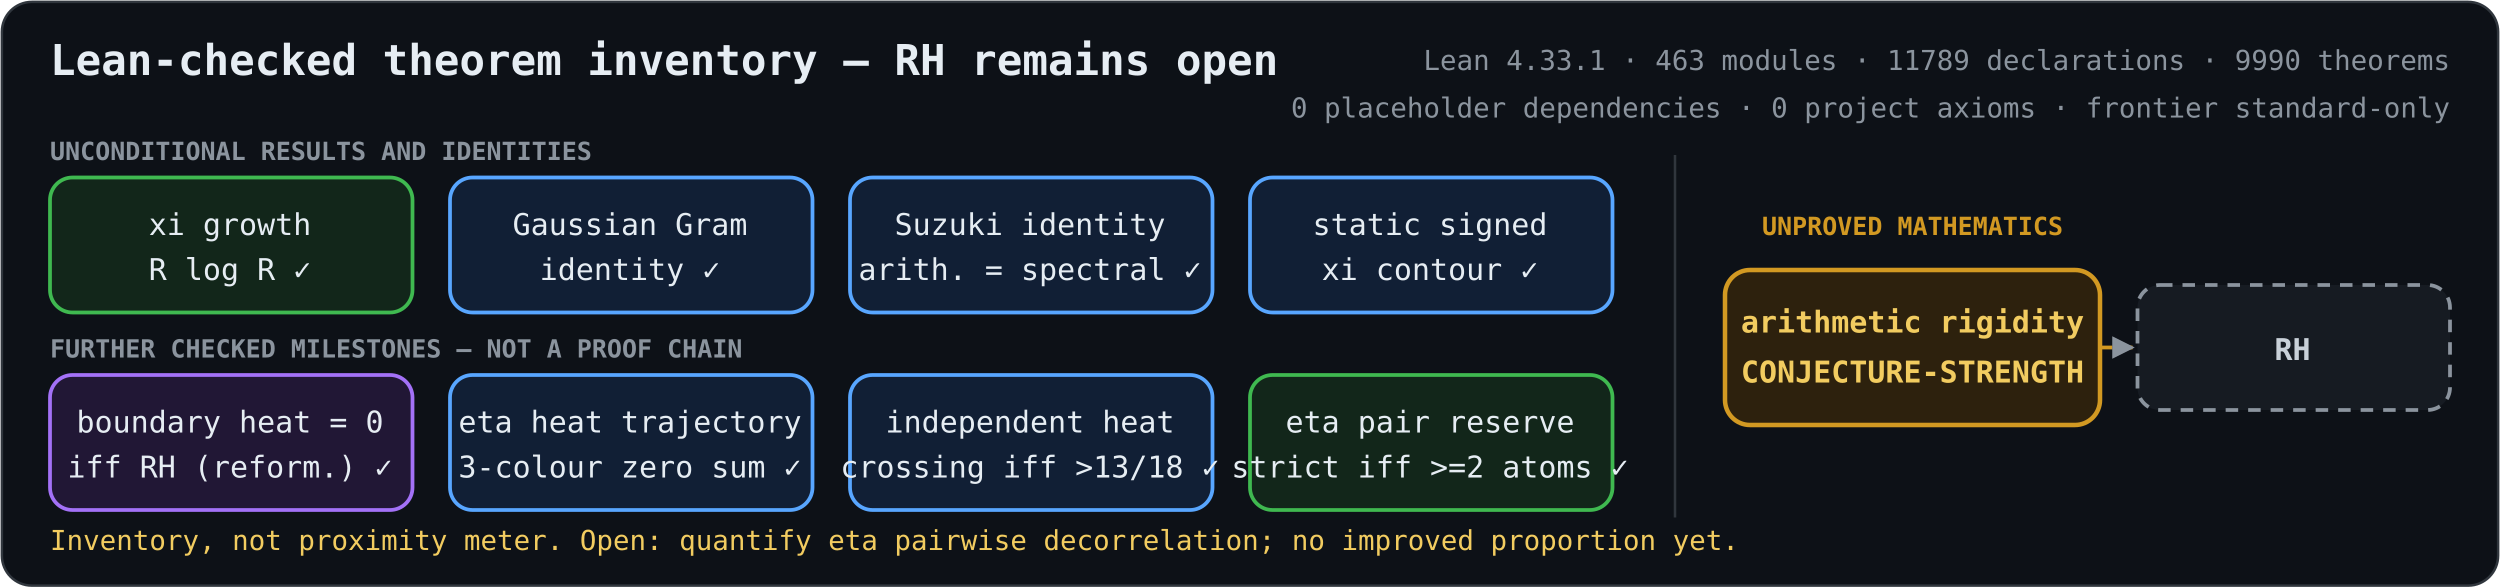
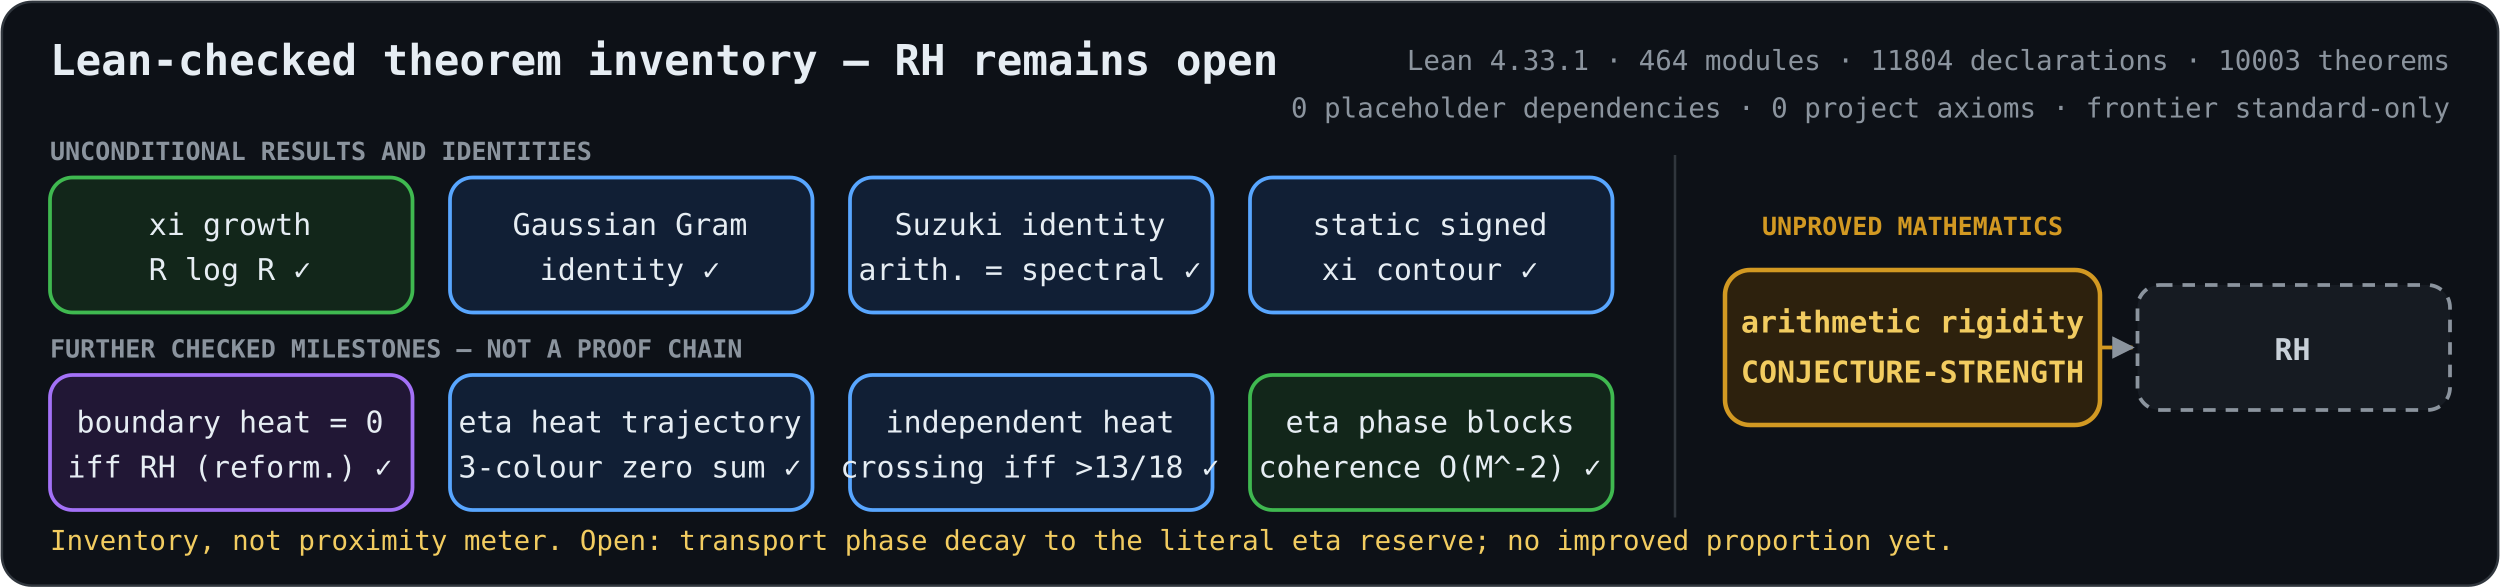
<svg xmlns="http://www.w3.org/2000/svg" role="img" aria-labelledby="title description" viewBox="0 0 1000 235">
  <defs>
    <marker id="arrow" viewBox="0 0 10 10" refX="9" refY="5" markerWidth="6" markerHeight="6" orient="auto-start-reverse">
      <path d="M 0 0 L 10 5 L 0 10 z" fill="#8b949e" />
    </marker>
    <style>
      .bg { fill: #0d1117; stroke: #30363d; }
      text { fill: #e6edf3; font-family: ui-monospace, SFMono-Regular, Menlo, Consolas, monospace; font-size: 12px; text-anchor: middle; }
      .heading { font-size: 17px; font-weight: 700; text-anchor: start; }
      .metrics { fill: #8b949e; font-size: 11px; text-anchor: end; }
      .proved rect { fill: #12261a; stroke: #3fb950; stroke-width: 1.5; }
      .proved.equivalence rect { fill: #211735; stroke: #a371f7; }
      .proved.bridge rect { fill: #111f35; stroke: #58a6ff; }
      .proved.reduction rect { fill: #102a2c; stroke: #39c5cf; }
      .open rect { fill: #2d210d; stroke: #d29922; stroke-width: 1.8; }
      .goal rect { fill: #161b22; stroke: #8b949e; stroke-width: 1.5; stroke-dasharray: 5 4; }
      .open text { fill: #f2cc60; font-weight: 700; }
      .goal text { fill: #c9d1d9; font-weight: 700; }
      .open-edge { fill: none; stroke: #d29922; stroke-width: 1.5; stroke-dasharray: 5 4; marker-end: url(#arrow); }
      .section { fill: #8b949e; font-size: 10px; font-weight: 700; text-anchor: start; }
      .gap-label { fill: #d29922; font-size: 10px; font-weight: 700; }
      .frontier { fill: #f2cc60; font-size: 11px; text-anchor: start; }
    </style>
  </defs>
  <rect class="bg" x="0.75" y="0.75" width="998.5" height="233.5" rx="12" />
  <text class="heading" x="20" y="30">Lean-checked theorem inventory — RH remains open</text>
-   <text class="metrics" x="980" y="28">Lean 4.33.1 · 463 modules · 11789 declarations · 9990 theorems</text>
+   <text class="metrics" x="980" y="28">Lean 4.33.1 · 464 modules · 11804 declarations · 10003 theorems</text>
  <text class="metrics" x="980" y="47">0 placeholder dependencies · 0 project axioms · frontier standard-only</text>
  <text class="section" x="20" y="64">UNCONDITIONAL RESULTS AND IDENTITIES</text>
  <text class="section" x="20" y="143">FURTHER CHECKED MILESTONES — NOT A PROOF CHAIN</text>
  <line x1="670" y1="62" x2="670" y2="207" stroke="#30363d" />
  <text class="gap-label" x="765" y="94">UNPROVED MATHEMATICS</text>
  <path class="open-edge" d="M840 139 H853" />
  <g class="proved unconditional">
    <rect x="20" y="71" width="145" height="54" rx="9" />
    <text x="92" y="94">xi growth</text>
    <text x="92" y="112">R log R  ✓</text>
  </g>
  <g class="proved bridge">
    <rect x="180" y="71" width="145" height="54" rx="9" />
    <text x="252" y="94">Gaussian Gram</text>
    <text x="252" y="112">identity  ✓</text>
  </g>
  <g class="proved bridge">
    <rect x="340" y="71" width="145" height="54" rx="9" />
    <text x="412" y="94">Suzuki identity</text>
    <text x="412" y="112">arith. = spectral  ✓</text>
  </g>
  <g class="proved bridge">
    <rect x="500" y="71" width="145" height="54" rx="9" />
    <text x="572" y="94">static signed</text>
    <text x="572" y="112">xi contour  ✓</text>
  </g>
  <g class="proved equivalence">
    <rect x="20" y="150" width="145" height="54" rx="9" />
    <text x="92" y="173">boundary heat = 0</text>
    <text x="92" y="191">iff RH (reform.)  ✓</text>
  </g>
  <g class="proved bridge">
    <rect x="180" y="150" width="145" height="54" rx="9" />
    <text x="252" y="173">eta heat trajectory</text>
    <text x="252" y="191">3-colour zero sum  ✓</text>
  </g>
  <g class="proved bridge">
    <rect x="340" y="150" width="145" height="54" rx="9" />
    <text x="412" y="173">independent heat</text>
    <text x="412" y="191">crossing iff &gt;13/18  ✓</text>
  </g>
  <g class="proved unconditional">
    <rect x="500" y="150" width="145" height="54" rx="9" />
-     <text x="572" y="173">eta pair reserve</text>
-     <text x="572" y="191">strict iff &gt;=2 atoms  ✓</text>
+     <text x="572" y="173">eta phase blocks</text>
+     <text x="572" y="191">coherence O(M^-2)  ✓</text>
  </g>
  <g class="open">
    <rect x="690" y="108" width="150" height="62" rx="10" />
    <text x="765" y="133">arithmetic rigidity</text>
    <text x="765" y="153">CONJECTURE-STRENGTH</text>
  </g>
  <g class="goal">
    <rect x="855" y="114" width="125" height="50" rx="9" />
    <text x="917" y="144">RH</text>
  </g>
-   <text class="frontier" x="20" y="220">Inventory, not proximity meter. Open: quantify eta pairwise decorrelation; no improved proportion yet.</text>
+   <text class="frontier" x="20" y="220">Inventory, not proximity meter. Open: transport phase decay to the literal eta reserve; no improved proportion yet.</text>
</svg>
